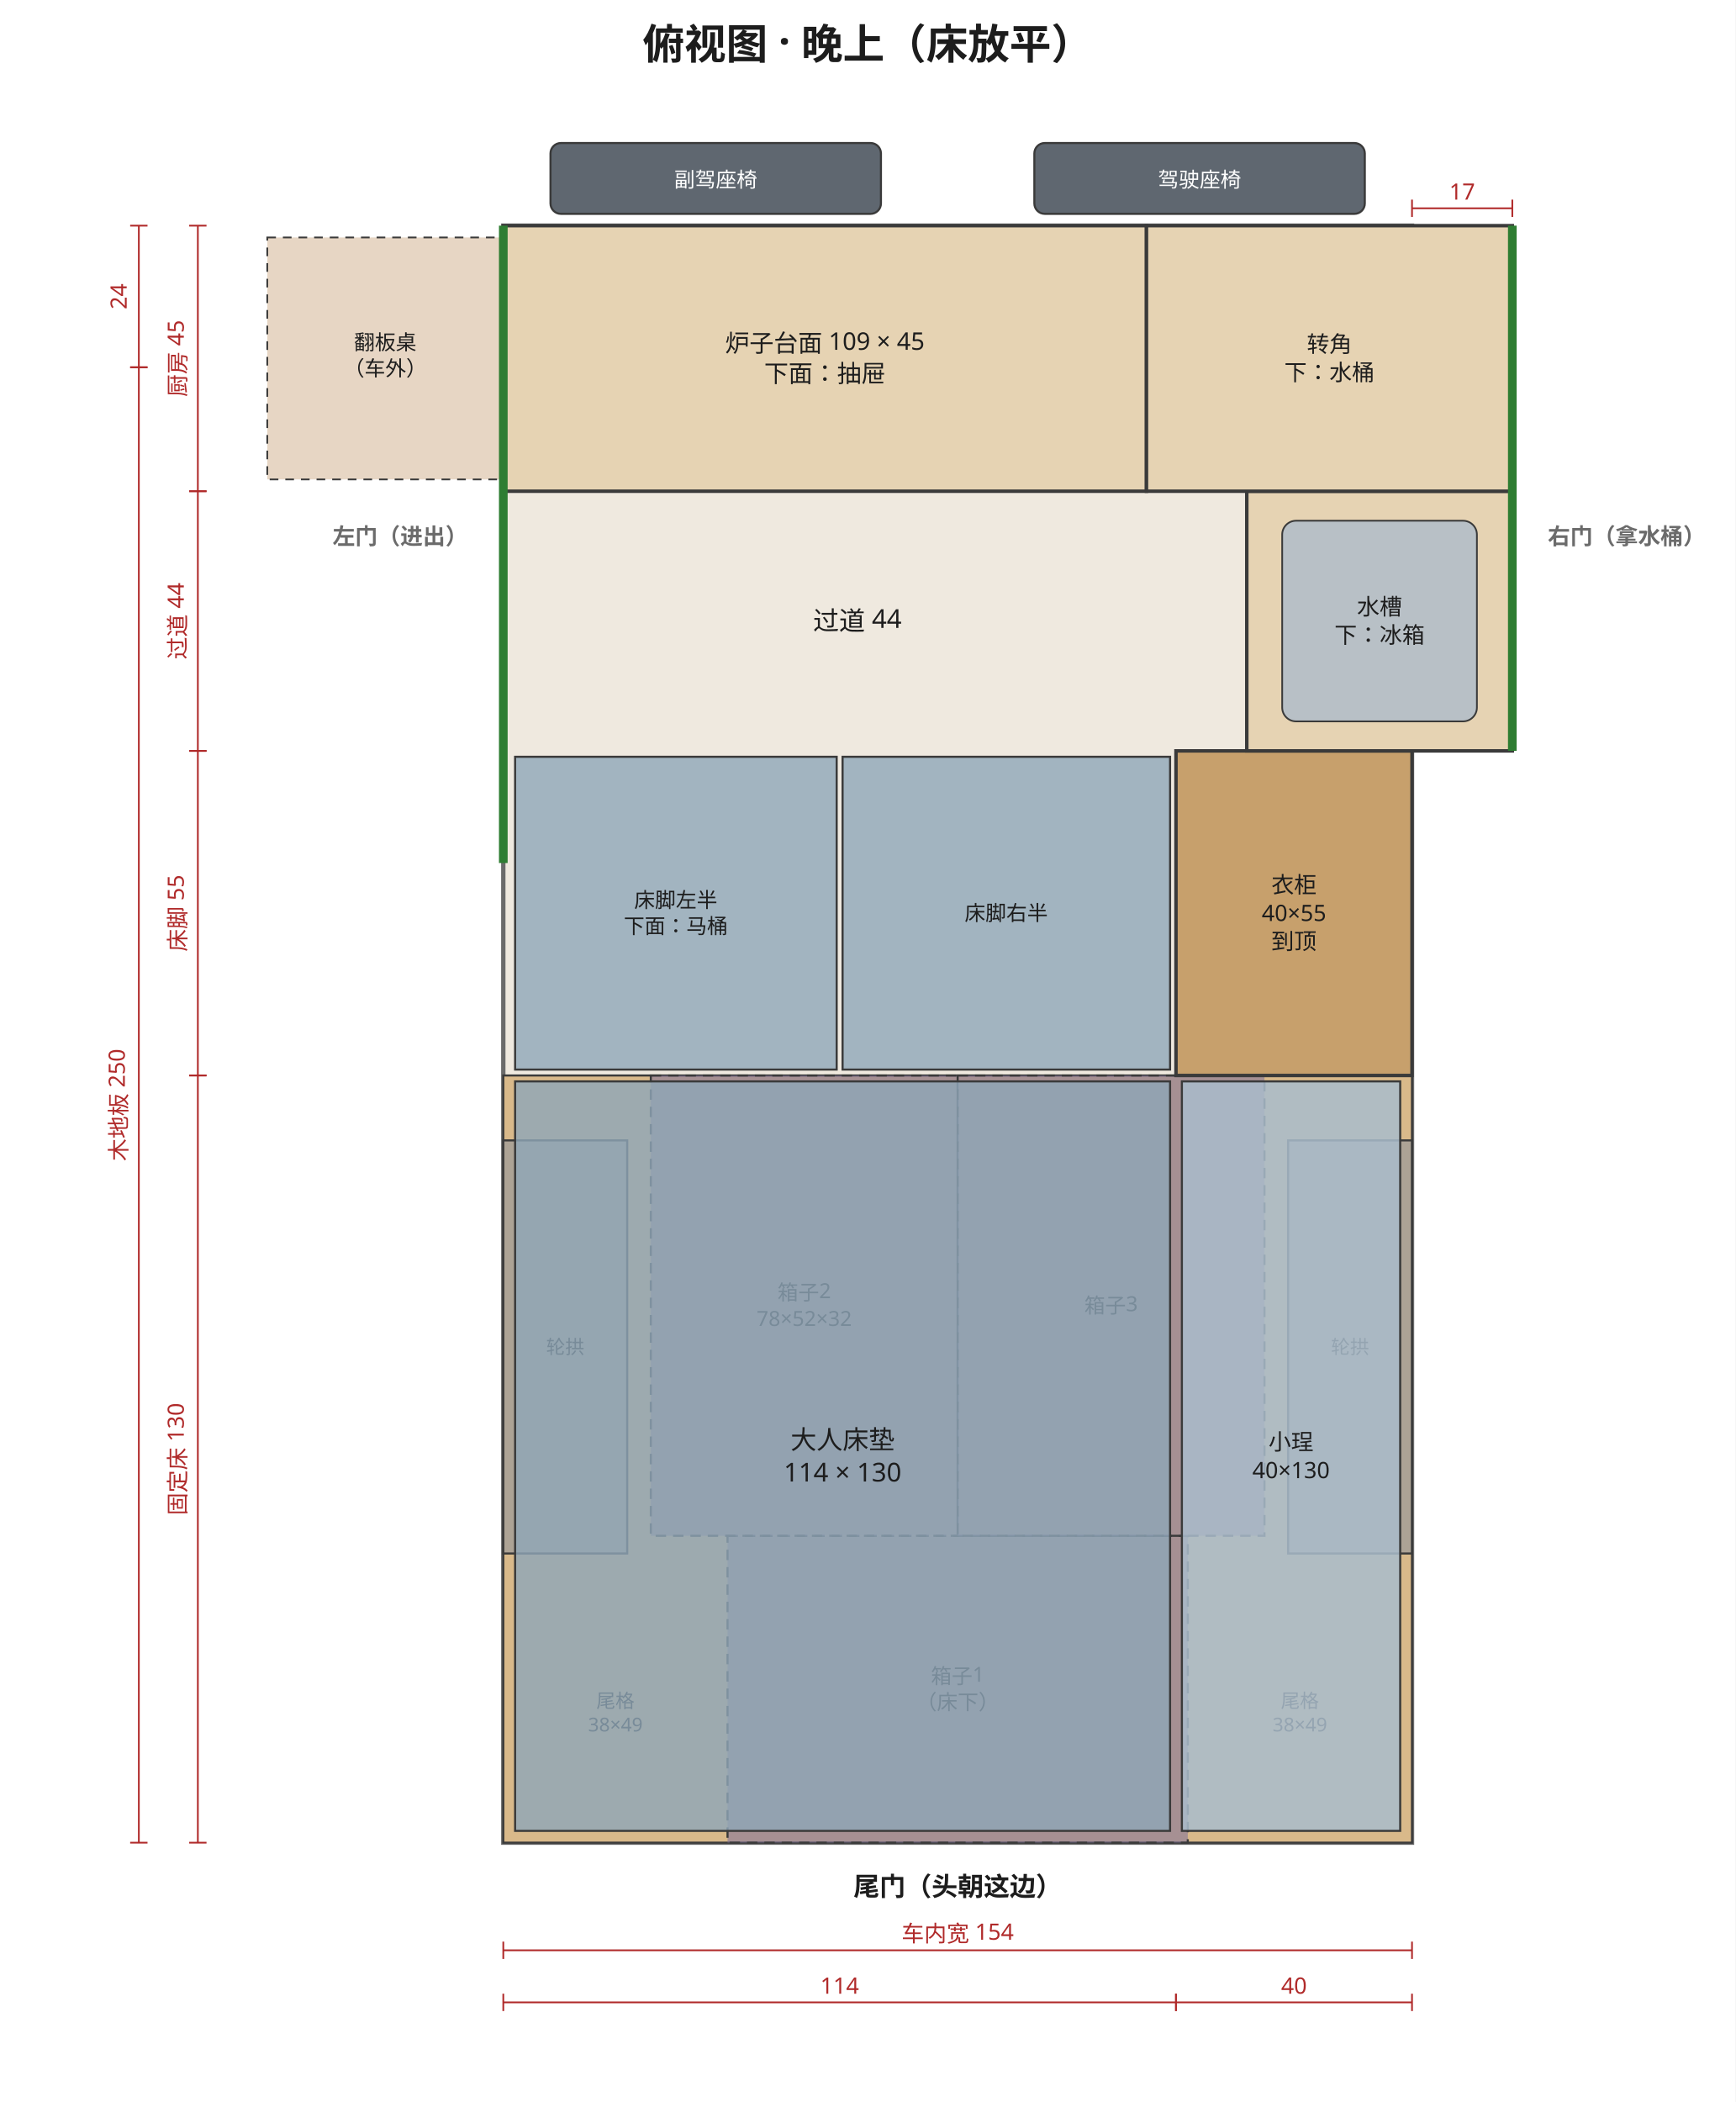
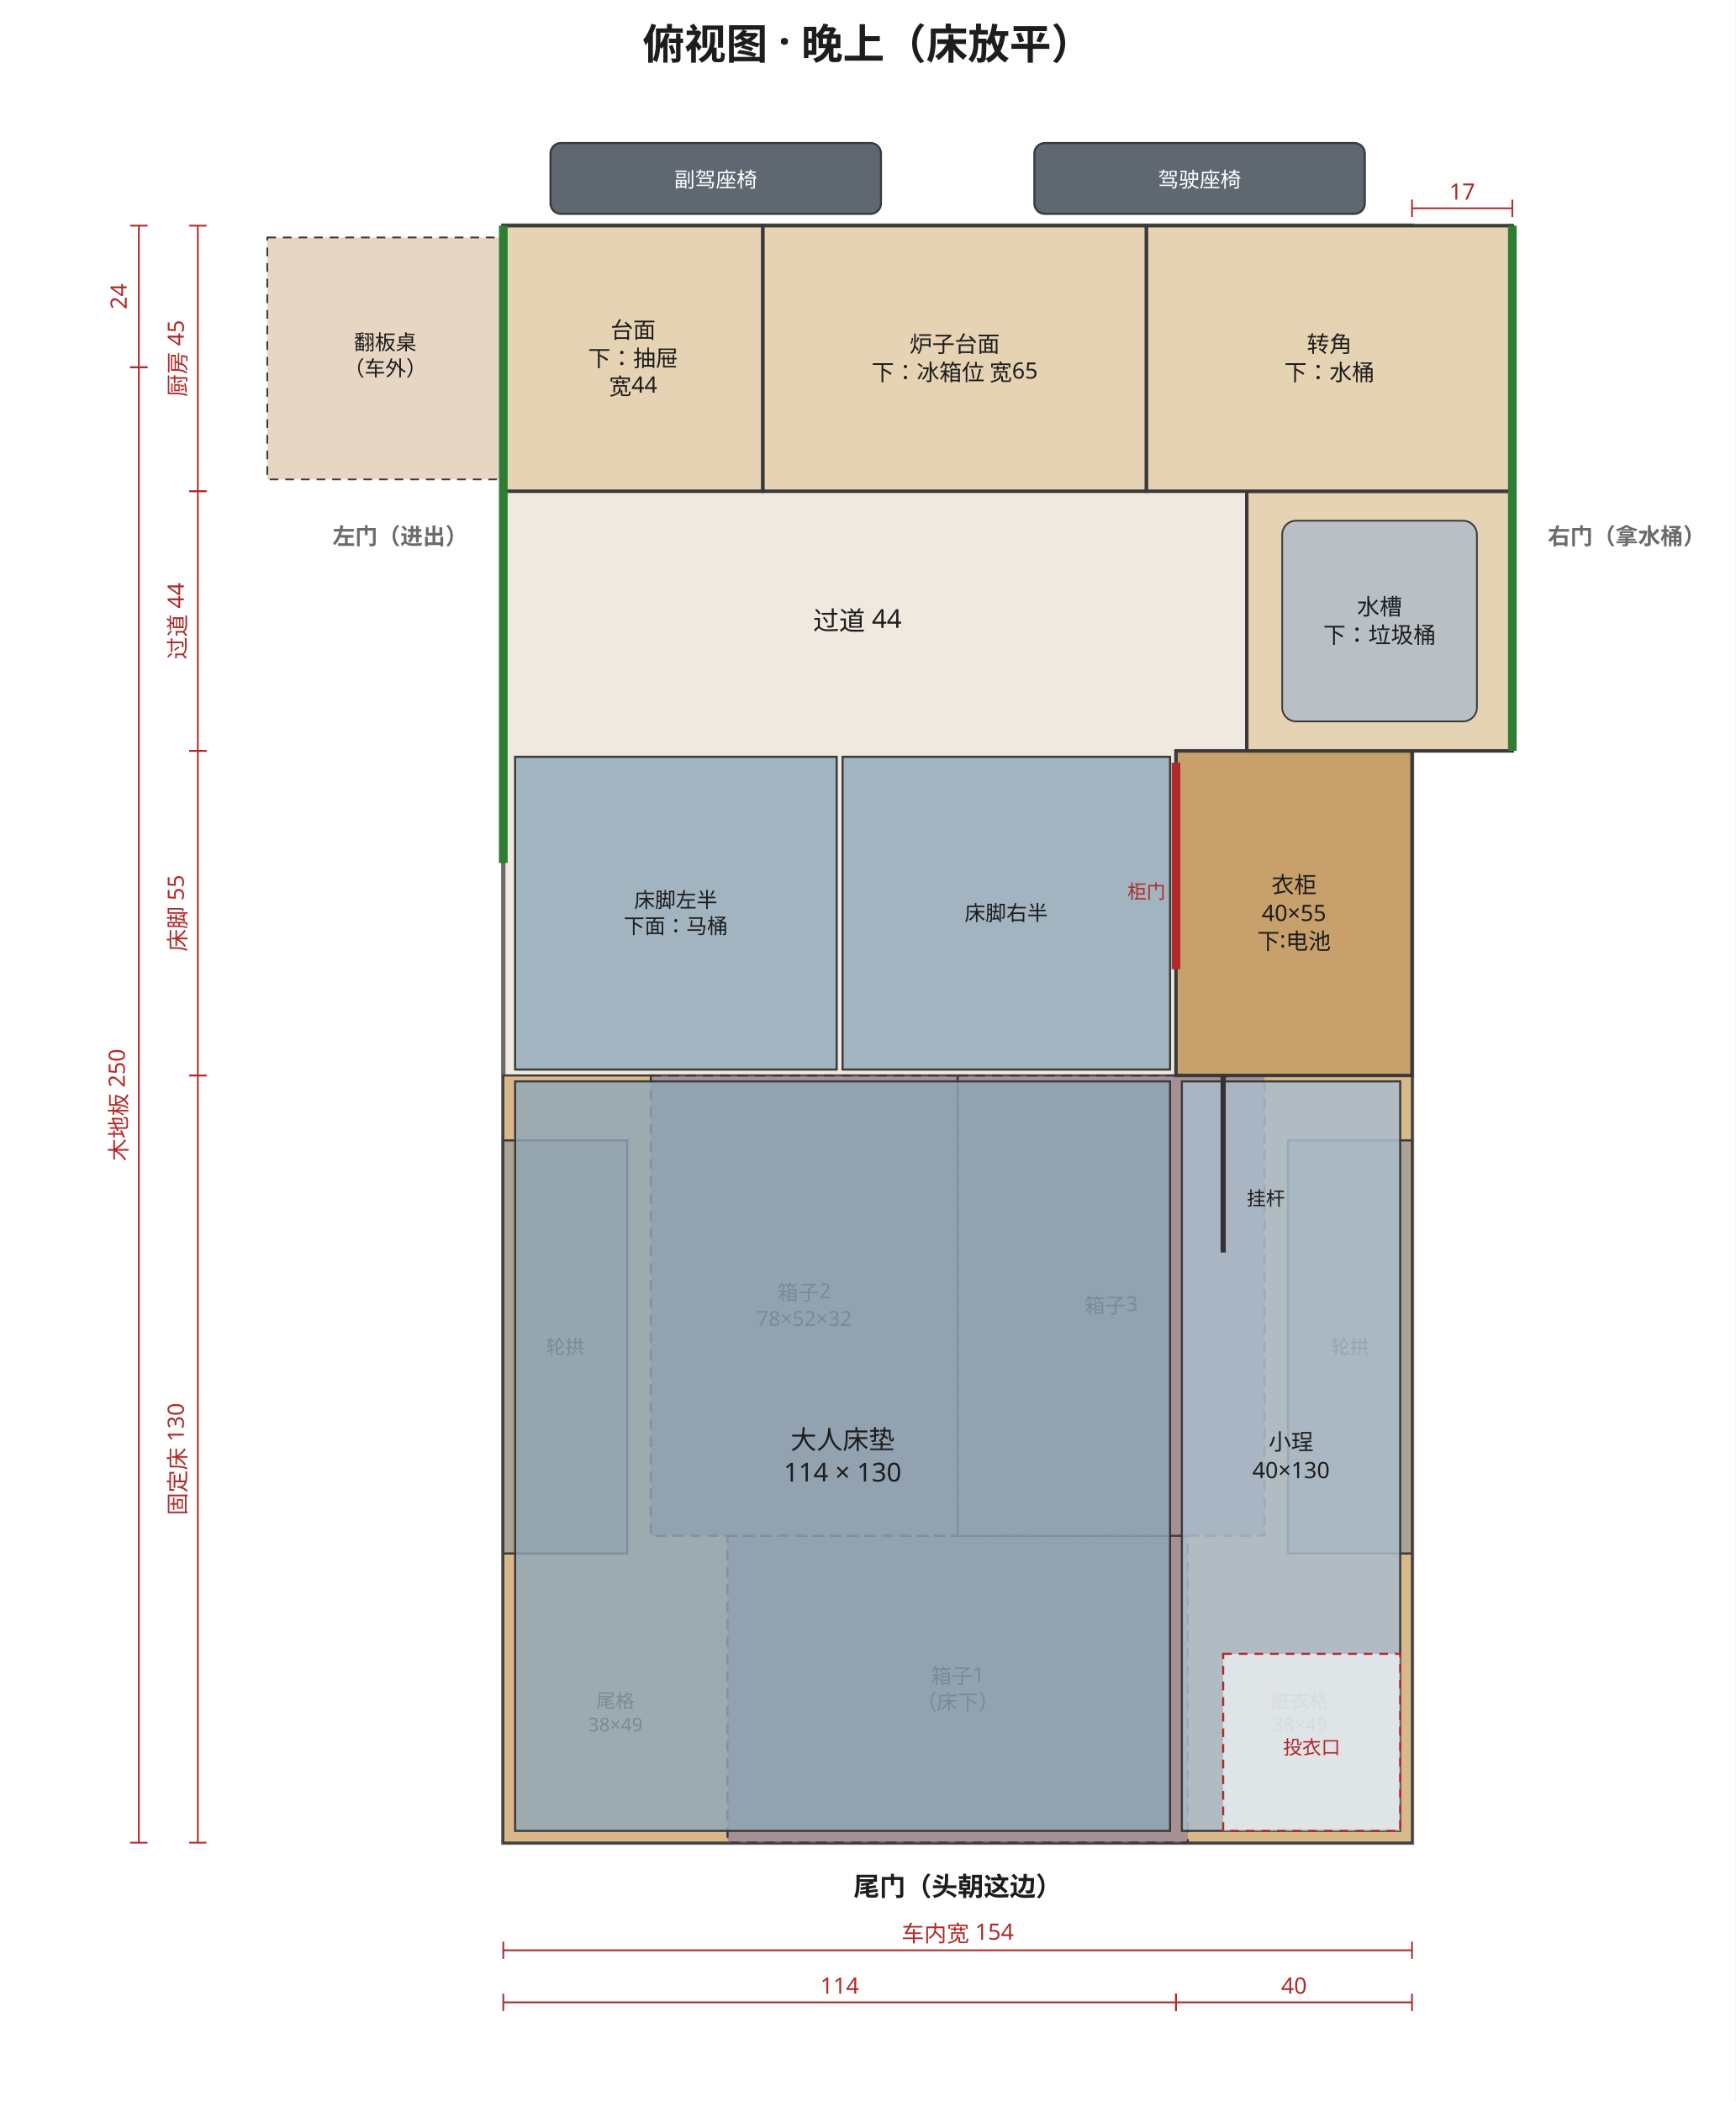
<svg xmlns="http://www.w3.org/2000/svg" width="1000" height="1211" viewBox="0 0 1000 1211" font-family="WenQuanYi Zen Hei, sans-serif">
  <rect width="1000" height="1211" fill="#ffffff" />
  <text x="500.0" y="34" font-size="24" text-anchor="middle" fill="#1d1d1d" font-weight="bold">俯视图 · 晚上（床放平）</text>
  <rect x="290.0" y="211.6" width="523.6" height="850.0" fill="#efe9df" stroke="#6b6b6b" stroke-width="2.5" />
  <rect x="290.0" y="130.0" width="523.6" height="81.6" fill="#e3ddd2" stroke="#6b6b6b" stroke-width="2.5" />
  <rect x="813.6" y="130.0" width="57.8" height="302.6" fill="#e3ddd2" stroke="#6b6b6b" stroke-width="1.2" />
  <rect x="290.0" y="619.6" width="523.6" height="442.0" fill="#d9b98a" stroke="#3a3a3a" stroke-width="1.2" />
  <rect x="419.2" y="884.8" width="265.2" height="176.8" fill="#7c6f9b" stroke="#3a3a3a" stroke-width="1.2" stroke-dasharray="6 4" fill-opacity="0.55" />
  <text x="551.8" y="969.9" font-size="12" text-anchor="middle" fill="#1d1d1d">箱子1</text>
  <text x="551.8" y="984.9" font-size="12" text-anchor="middle" fill="#1d1d1d">（床下）</text>
  <rect x="375.0" y="619.6" width="176.8" height="265.2" fill="#7c6f9b" stroke="#3a3a3a" stroke-width="1.2" stroke-dasharray="6 4" fill-opacity="0.55" />
  <text x="463.4" y="748.9" font-size="12" text-anchor="middle" fill="#1d1d1d">箱子2</text>
  <text x="463.4" y="763.9" font-size="12" text-anchor="middle" fill="#1d1d1d">78×52×32</text>
  <rect x="551.8" y="619.6" width="176.8" height="265.2" fill="#7c6f9b" stroke="#3a3a3a" stroke-width="1.2" stroke-dasharray="6 4" fill-opacity="0.55" />
  <text x="640.2" y="756.4" font-size="12" text-anchor="middle" fill="#1d1d1d">箱子3</text>
  <rect x="290.0" y="657.0" width="71.4" height="238.0" fill="#9a9a9a" stroke="#3a3a3a" stroke-width="1.2" fill-opacity="0.7" />
  <text x="325.7" y="779.9" font-size="11" text-anchor="middle" fill="#1d1d1d">轮拱</text>
  <rect x="742.2" y="657.0" width="71.4" height="238.0" fill="#9a9a9a" stroke="#3a3a3a" stroke-width="1.2" fill-opacity="0.7" />
  <text x="777.9" y="779.9" font-size="11" text-anchor="middle" fill="#1d1d1d">轮拱</text>
  <text x="354.6" y="983.8" font-size="11" text-anchor="middle" fill="#1d1d1d">尾格</text>
  <text x="354.6" y="997.5" font-size="11" text-anchor="middle" fill="#1d1d1d">38×49</text>
-   <text x="749.0" y="983.8" font-size="11" text-anchor="middle" fill="#1d1d1d">尾格</text>
+   <text x="749.0" y="983.8" font-size="11" text-anchor="middle" fill="#1d1d1d">脏衣格</text>
  <text x="749.0" y="997.5" font-size="11" text-anchor="middle" fill="#1d1d1d">38×49</text>
  <rect x="296.8" y="623.0" width="377.4" height="431.8" fill="#8fa6b8" stroke="#3a3a3a" stroke-width="1.2" fill-opacity="0.80" />
  <text x="485.5" y="834.8" font-size="15" text-anchor="middle" fill="#1d1d1d">大人床垫</text>
  <text x="485.5" y="853.5" font-size="15" text-anchor="middle" fill="#1d1d1d">114 × 130</text>
  <rect x="681.0" y="623.0" width="125.8" height="431.8" fill="#a9bccb" stroke="#3a3a3a" stroke-width="1.2" fill-opacity="0.85" />
  <text x="743.9" y="835.3" font-size="13" text-anchor="middle" fill="#1d1d1d">小珵</text>
  <text x="743.9" y="851.6" font-size="13" text-anchor="middle" fill="#1d1d1d">40×130</text>
  <rect x="296.8" y="436.0" width="185.3" height="180.2" fill="#8fa6b8" stroke="#3a3a3a" stroke-width="1.2" fill-opacity="0.80" />
  <text x="389.4" y="522.8" font-size="12" text-anchor="middle" fill="#1d1d1d">床脚左半</text>
  <text x="389.4" y="537.8" font-size="12" text-anchor="middle" fill="#1d1d1d">下面：马桶</text>
  <rect x="485.5" y="436.0" width="188.7" height="180.2" fill="#8fa6b8" stroke="#3a3a3a" stroke-width="1.2" fill-opacity="0.80" />
  <text x="579.8" y="530.3" font-size="12" text-anchor="middle" fill="#1d1d1d">床脚右半</text>
+   <rect x="704.8" y="952.8" width="102.0" height="102.0" fill="#ffffff" stroke="#b02a2a" stroke-width="1.2" stroke-dasharray="5 4" fill-opacity="0.6" />
+   <text x="755.8" y="1010.6" font-size="11" text-anchor="middle" fill="#b02a2a">投衣口</text>
  <rect x="677.6" y="432.6" width="136.0" height="187.0" fill="#c7a06c" stroke="#3a3a3a" stroke-width="2" />
  <text x="745.6" y="514.4" font-size="13" text-anchor="middle" fill="#1d1d1d">衣柜</text>
  <text x="745.6" y="530.6" font-size="13" text-anchor="middle" fill="#1d1d1d">40×55</text>
-   <text x="745.6" y="546.9" font-size="13" text-anchor="middle" fill="#1d1d1d">到顶</text>
+   <text x="745.6" y="546.9" font-size="13" text-anchor="middle" fill="#1d1d1d">下:电池</text>
+   <line x1="677.6" y1="439.4" x2="677.6" y2="558.4" stroke="#b02a2a" stroke-width="5" />
+   <text x="671.6" y="517.6" font-size="11" text-anchor="end" fill="#b02a2a">柜门</text>
+   <line x1="704.8" y1="619.6" x2="704.8" y2="721.6" stroke="#333" stroke-width="3" />
+   <text x="718.4" y="694.4" font-size="11" text-anchor="start" fill="#1d1d1d">挂杆</text>
  <text x="494.0" y="363.0" font-size="15" text-anchor="middle" fill="#1d1d1d">过道 44</text>
  <rect x="718.4" y="283.0" width="153.0" height="149.6" fill="#e6d3b3" stroke="#3a3a3a" stroke-width="2" />
  <rect x="738.8" y="300.0" width="112.2" height="115.6" rx="8" fill="#b8c0c6" stroke="#3a3a3a" />
  <text x="794.9" y="354.2" font-size="13" text-anchor="middle" fill="#1d1d1d">水槽</text>
-   <text x="794.9" y="370.5" font-size="13" text-anchor="middle" fill="#1d1d1d">下：冰箱</text>
-   <rect x="290.0" y="130.0" width="370.6" height="153.0" fill="#e6d3b3" stroke="#3a3a3a" stroke-width="2" />
-   <text x="475.3" y="202.7" font-size="14" text-anchor="middle" fill="#1d1d1d">炉子台面 109 × 45</text>
-   <text x="475.3" y="220.2" font-size="14" text-anchor="middle" fill="#1d1d1d">下面：抽屉</text>
+   <text x="794.9" y="370.5" font-size="13" text-anchor="middle" fill="#1d1d1d">下：垃圾桶</text>
+   <rect x="290.0" y="130.0" width="149.6" height="153.0" fill="#e6d3b3" stroke="#3a3a3a" stroke-width="2" />
+   <text x="364.8" y="194.8" font-size="13" text-anchor="middle" fill="#1d1d1d">台面</text>
+   <text x="364.8" y="211.1" font-size="13" text-anchor="middle" fill="#1d1d1d">下：抽屉</text>
+   <text x="364.8" y="227.3" font-size="13" text-anchor="middle" fill="#1d1d1d">宽44</text>
+   <rect x="439.6" y="130.0" width="221.0" height="153.0" fill="#e6d3b3" stroke="#3a3a3a" stroke-width="2" />
+   <text x="550.1" y="202.9" font-size="13" text-anchor="middle" fill="#1d1d1d">炉子台面</text>
+   <text x="550.1" y="219.2" font-size="13" text-anchor="middle" fill="#1d1d1d">下：冰箱位 宽65</text>
  <rect x="660.6" y="130.0" width="210.8" height="153.0" fill="#e6d3b3" stroke="#3a3a3a" stroke-width="2" />
  <text x="766.0" y="202.9" font-size="13" text-anchor="middle" fill="#1d1d1d">转角</text>
  <text x="766.0" y="219.2" font-size="13" text-anchor="middle" fill="#1d1d1d">下：水桶</text>
  <rect x="154.0" y="136.8" width="136.0" height="139.4" fill="#b98b56" fill-opacity="0.35" stroke="#3a3a3a" stroke-dasharray="5 4" />
  <text x="222.0" y="201.5" font-size="12" text-anchor="middle" fill="#1d1d1d">翻板桌</text>
  <text x="222.0" y="216.5" font-size="12" text-anchor="middle" fill="#1d1d1d">（车外）</text>
  <rect x="317.2" y="82.4" width="190.4" height="40.8" fill="#5f6770" stroke="#3a3a3a" stroke-width="1.2" rx="6" />
  <rect x="596.0" y="82.4" width="190.4" height="40.8" fill="#5f6770" stroke="#3a3a3a" stroke-width="1.2" rx="6" />
  <text x="412.4" y="107.8" font-size="12" text-anchor="middle" fill="#fff">副驾座椅</text>
  <text x="691.2" y="107.8" font-size="12" text-anchor="middle" fill="#fff">驾驶座椅</text>
  <text x="269.6" y="313.6" font-size="13" text-anchor="end" fill="#6b6b6b" font-weight="bold">左门（进出）</text>
  <text x="891.8" y="313.6" font-size="13" text-anchor="start" fill="#6b6b6b" font-weight="bold">右门（拿水桶）</text>
  <line x1="290.0" y1="130.0" x2="290.0" y2="497.2" stroke="#2e7d32" stroke-width="5" />
  <line x1="871.4" y1="130.0" x2="871.4" y2="432.6" stroke="#2e7d32" stroke-width="5" />
  <text x="551.8" y="1092.2" font-size="15" text-anchor="middle" fill="#1d1d1d" font-weight="bold">尾门（头朝这边）</text>
  <line x1="290.0" y1="1123.6" x2="813.6" y2="1123.6" stroke="#b02a2a" stroke-width="1" />
  <line x1="290.0" y1="1118.6" x2="290.0" y2="1128.6" stroke="#b02a2a" />
  <line x1="813.6" y1="1118.6" x2="813.6" y2="1128.6" stroke="#b02a2a" />
  <text x="551.8" y="1118.6" font-size="13" text-anchor="middle" fill="#b02a2a">车内宽 154</text>
  <line x1="290.0" y1="1153.6" x2="677.6" y2="1153.6" stroke="#b02a2a" stroke-width="1" />
  <line x1="290.0" y1="1148.6" x2="290.0" y2="1158.6" stroke="#b02a2a" />
  <line x1="677.6" y1="1148.6" x2="677.6" y2="1158.6" stroke="#b02a2a" />
  <text x="483.8" y="1148.6" font-size="13" text-anchor="middle" fill="#b02a2a">114</text>
  <line x1="677.6" y1="1153.6" x2="813.6" y2="1153.6" stroke="#b02a2a" stroke-width="1" />
  <line x1="677.6" y1="1148.6" x2="677.6" y2="1158.6" stroke="#b02a2a" />
  <line x1="813.6" y1="1148.6" x2="813.6" y2="1158.6" stroke="#b02a2a" />
  <text x="745.6" y="1148.6" font-size="13" text-anchor="middle" fill="#b02a2a">40</text>
  <line x1="114.0" y1="619.6" x2="114.0" y2="1061.6" stroke="#b02a2a" stroke-width="1" />
  <line x1="109.0" y1="619.6" x2="119.0" y2="619.6" stroke="#b02a2a" />
  <line x1="109.0" y1="1061.6" x2="119.0" y2="1061.6" stroke="#b02a2a" />
  <text x="107.0" y="840.6" font-size="13" text-anchor="middle" fill="#b02a2a" transform="rotate(-90 107.0 840.6)">固定床 130</text>
  <line x1="114.0" y1="432.6" x2="114.0" y2="619.6" stroke="#b02a2a" stroke-width="1" />
  <line x1="109.0" y1="432.6" x2="119.0" y2="432.6" stroke="#b02a2a" />
  <line x1="109.0" y1="619.6" x2="119.0" y2="619.6" stroke="#b02a2a" />
  <text x="107.0" y="526.1" font-size="13" text-anchor="middle" fill="#b02a2a" transform="rotate(-90 107.0 526.1)">床脚 55</text>
  <line x1="114.0" y1="283.0" x2="114.0" y2="432.6" stroke="#b02a2a" stroke-width="1" />
  <line x1="109.0" y1="283.0" x2="119.0" y2="283.0" stroke="#b02a2a" />
  <line x1="109.0" y1="432.6" x2="119.0" y2="432.6" stroke="#b02a2a" />
  <text x="107.0" y="357.8" font-size="13" text-anchor="middle" fill="#b02a2a" transform="rotate(-90 107.0 357.8)">过道 44</text>
  <line x1="114.0" y1="130.0" x2="114.0" y2="283.0" stroke="#b02a2a" stroke-width="1" />
  <line x1="109.0" y1="130.0" x2="119.0" y2="130.0" stroke="#b02a2a" />
  <line x1="109.0" y1="283.0" x2="119.0" y2="283.0" stroke="#b02a2a" />
  <text x="107.0" y="206.5" font-size="13" text-anchor="middle" fill="#b02a2a" transform="rotate(-90 107.0 206.5)">厨房 45</text>
  <line x1="80.0" y1="211.6" x2="80.0" y2="1061.6" stroke="#b02a2a" stroke-width="1" />
  <line x1="75.0" y1="211.6" x2="85.0" y2="211.6" stroke="#b02a2a" />
  <line x1="75.0" y1="1061.6" x2="85.0" y2="1061.6" stroke="#b02a2a" />
  <text x="73.0" y="636.6" font-size="13" text-anchor="middle" fill="#b02a2a" transform="rotate(-90 73.0 636.6)">木地板 250</text>
  <line x1="80.0" y1="130.0" x2="80.0" y2="211.6" stroke="#b02a2a" stroke-width="1" />
  <line x1="75.0" y1="130.0" x2="85.0" y2="130.0" stroke="#b02a2a" />
  <line x1="75.0" y1="211.6" x2="85.0" y2="211.6" stroke="#b02a2a" />
  <text x="73.0" y="170.8" font-size="13" text-anchor="middle" fill="#b02a2a" transform="rotate(-90 73.0 170.8)">24</text>
  <line x1="813.6" y1="120.0" x2="871.4" y2="120.0" stroke="#b02a2a" stroke-width="1" />
  <line x1="813.6" y1="115.0" x2="813.6" y2="125.0" stroke="#b02a2a" />
  <line x1="871.4" y1="115.0" x2="871.4" y2="125.0" stroke="#b02a2a" />
  <text x="842.5" y="115.0" font-size="13" text-anchor="middle" fill="#b02a2a">17</text>
</svg>
